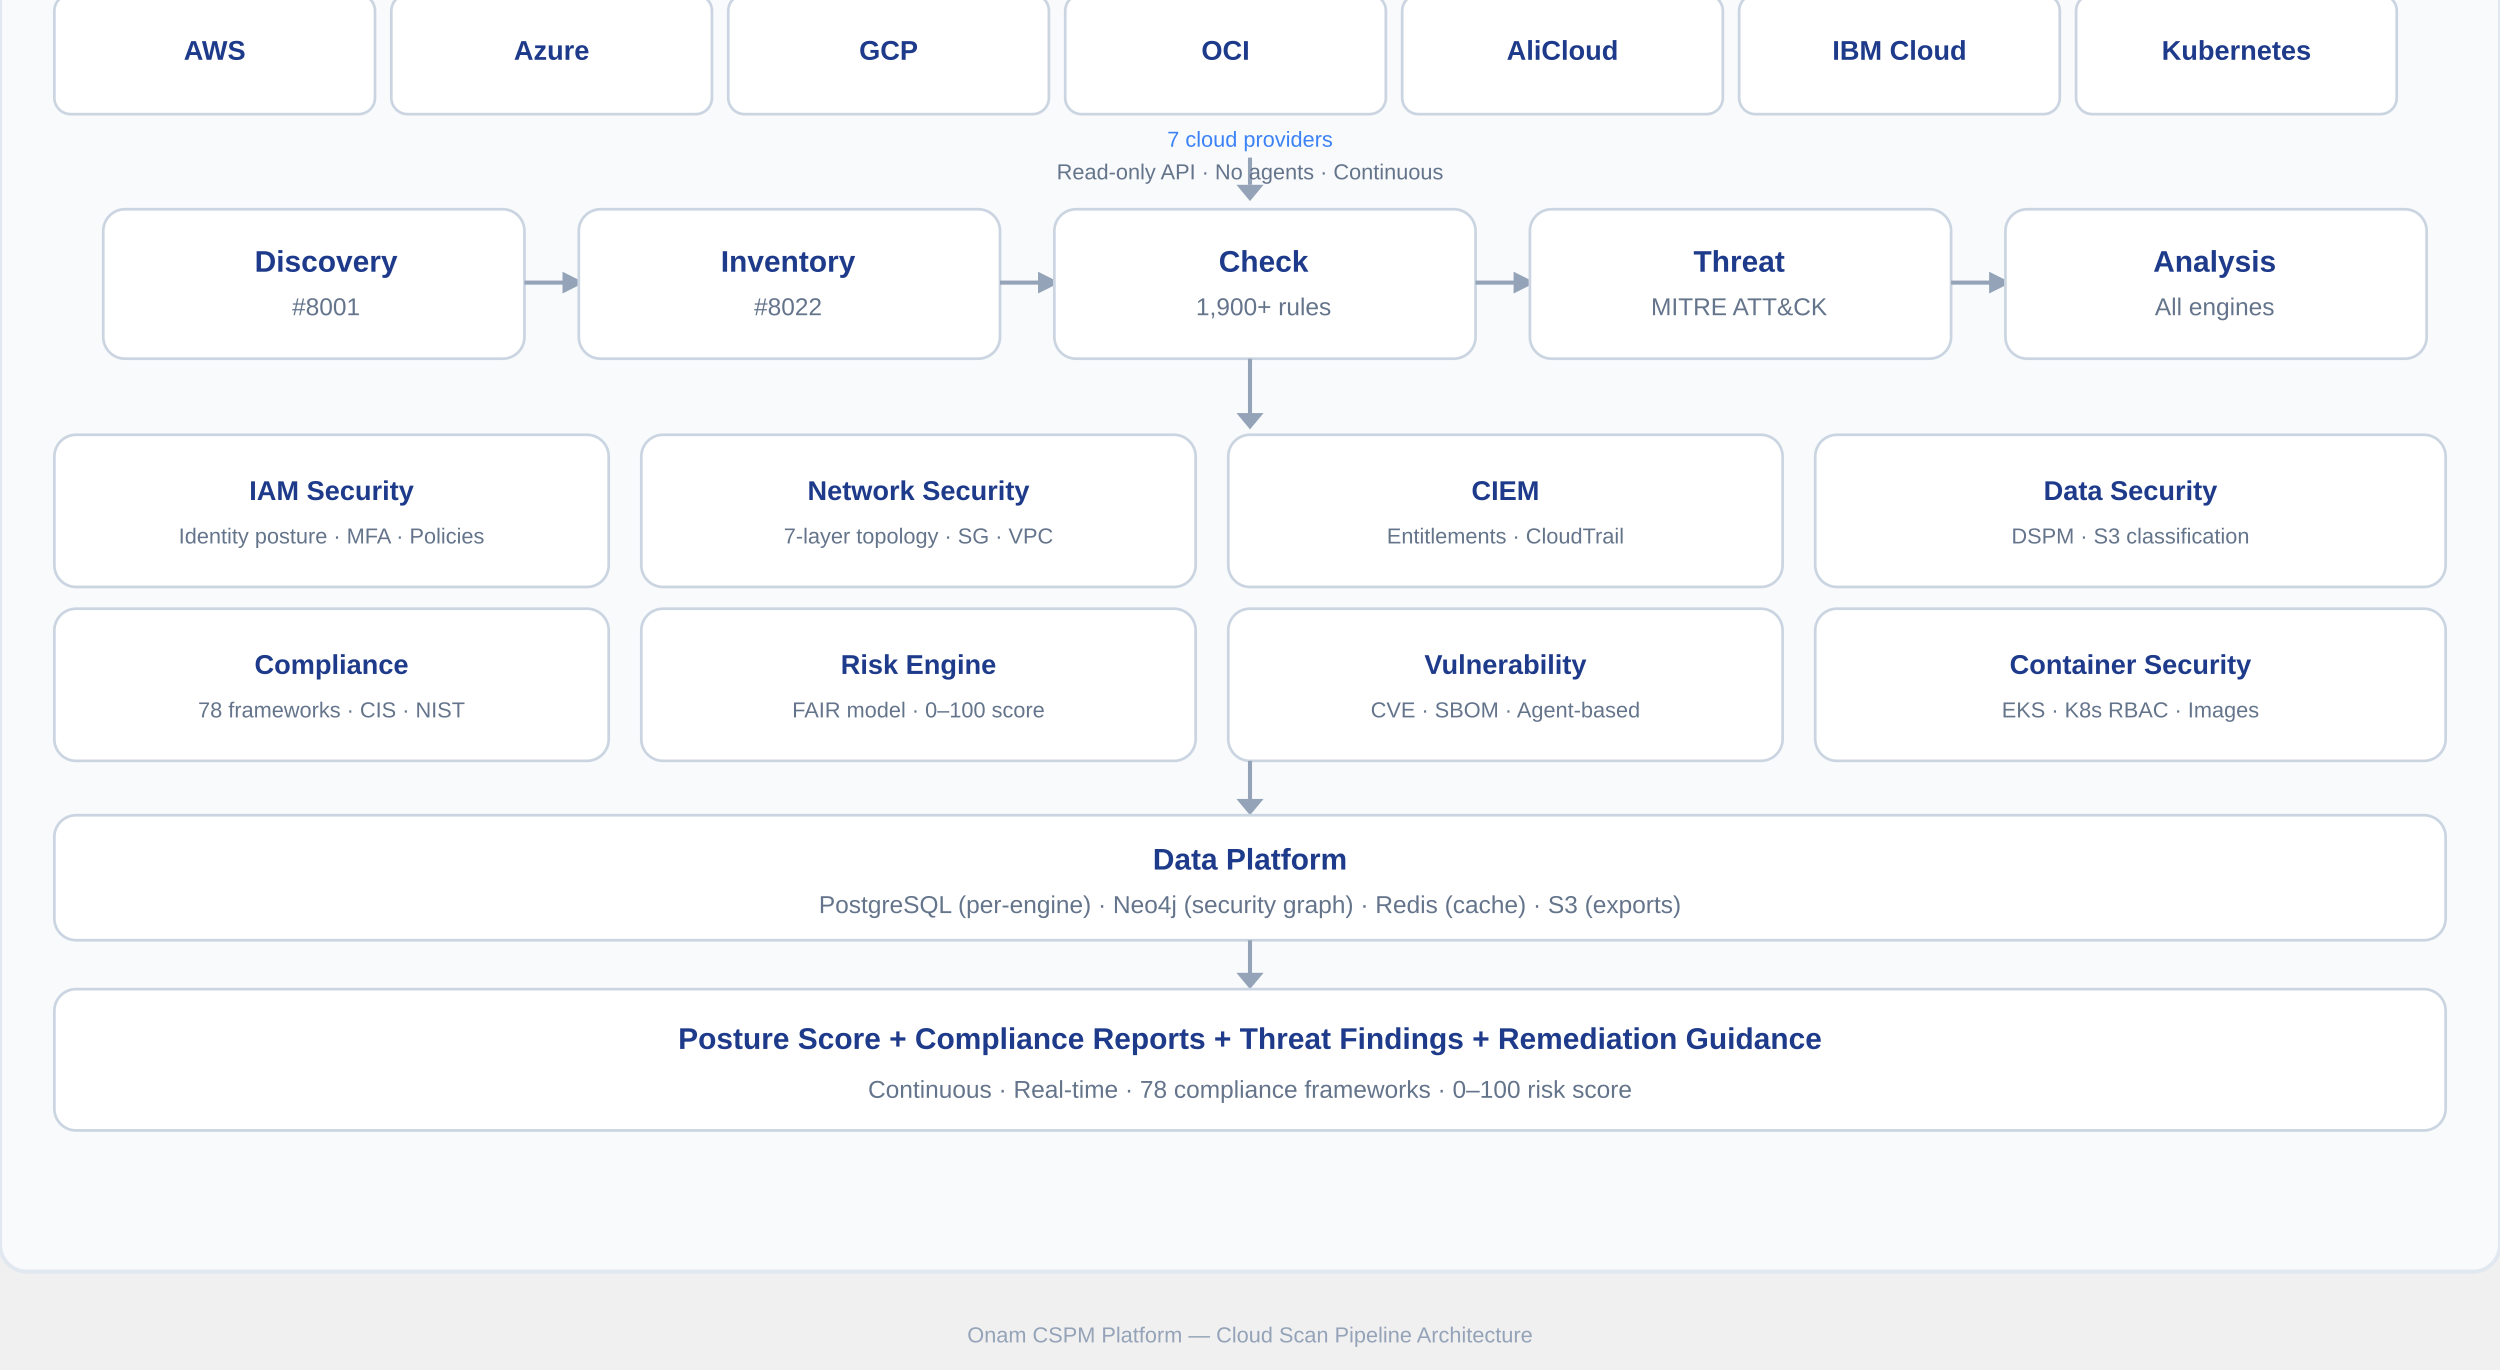
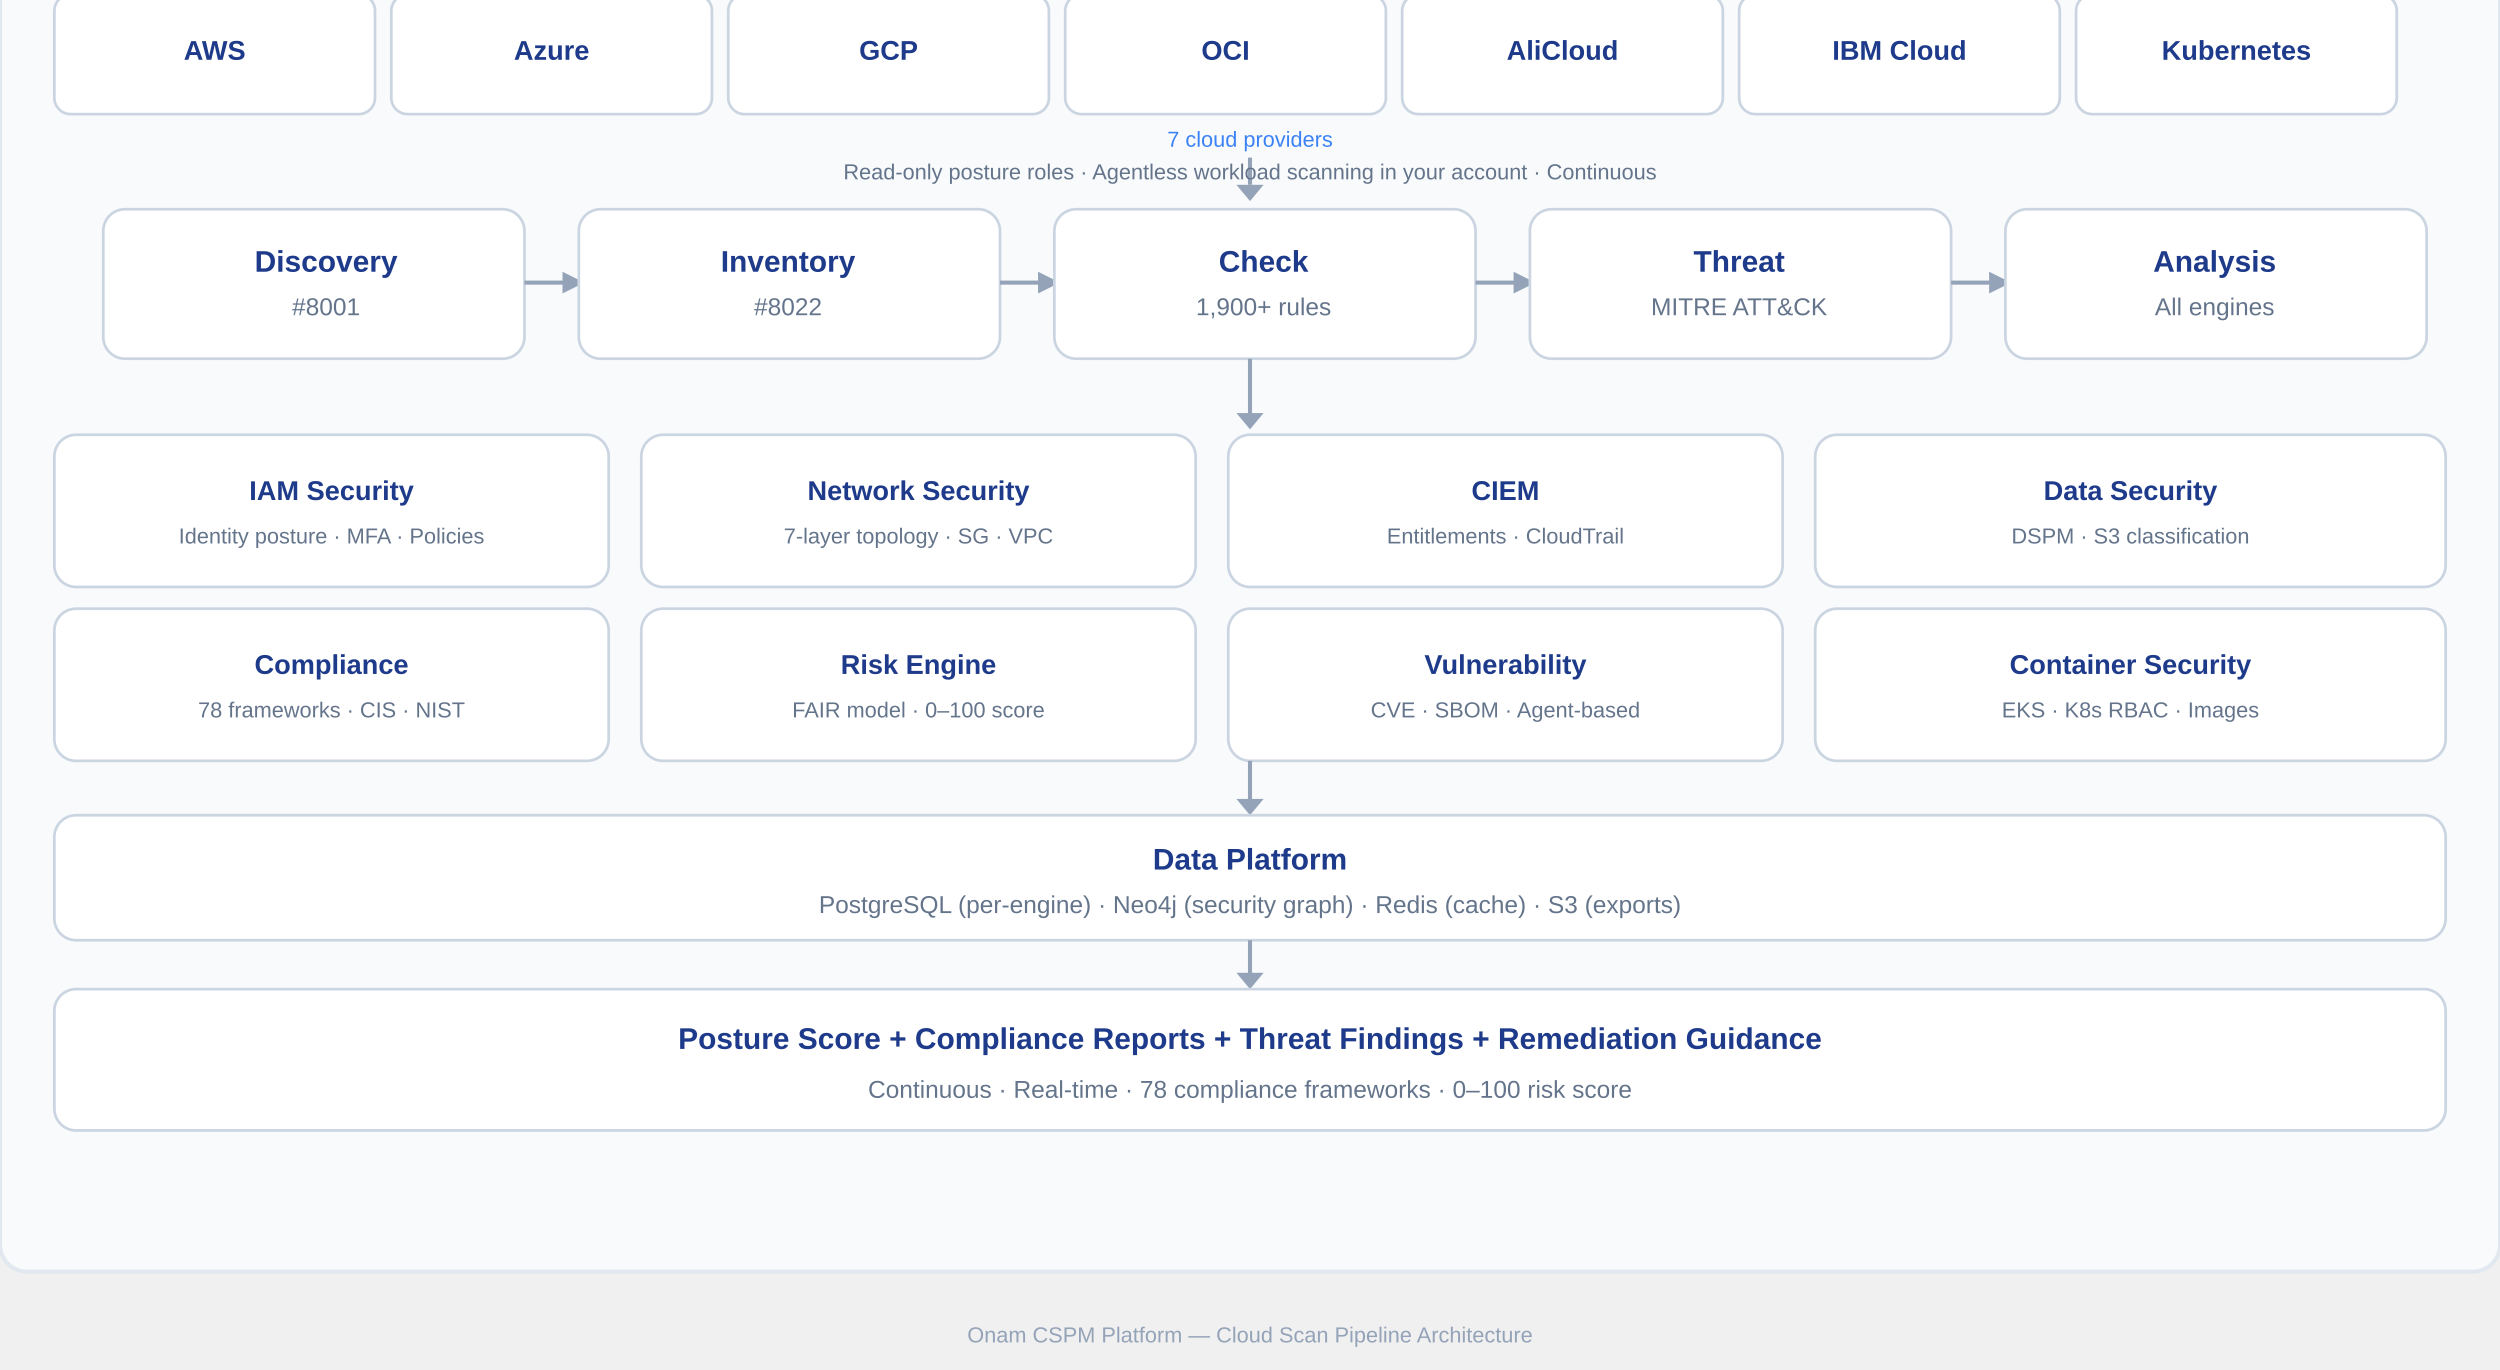
<svg xmlns="http://www.w3.org/2000/svg" width="920" height="504" viewBox="0 36 920 504" font-family="Arial, sans-serif">
  <rect width="920" height="504" fill="#F8FAFC" stroke="#E2E8F0" stroke-width="1.5" rx="10" />
  <text x="460" y="20" text-anchor="middle" fill="#4F46E5" font-size="9" font-weight="700" letter-spacing="1.2">PLATFORM ARCHITECTURE — CLOUD SCAN PIPELINE</text>
  <line x1="20" y1="28" x2="900" y2="28" stroke="#94A3B8" stroke-width="1" />
  <rect x="20" y="34" width="118" height="44" fill="#FFFFFF" stroke="#CBD5E1" stroke-width="1" rx="6" />
  <text x="79" y="58" text-anchor="middle" fill="#1E3A8A" font-size="10" font-weight="700">AWS</text>
  <rect x="144" y="34" width="118" height="44" fill="#FFFFFF" stroke="#CBD5E1" stroke-width="1" rx="6" />
  <text x="203" y="58" text-anchor="middle" fill="#1E3A8A" font-size="10" font-weight="700">Azure</text>
  <rect x="268" y="34" width="118" height="44" fill="#FFFFFF" stroke="#CBD5E1" stroke-width="1" rx="6" />
  <text x="327" y="58" text-anchor="middle" fill="#1E3A8A" font-size="10" font-weight="700">GCP</text>
  <rect x="392" y="34" width="118" height="44" fill="#FFFFFF" stroke="#CBD5E1" stroke-width="1" rx="6" />
  <text x="451" y="58" text-anchor="middle" fill="#1E3A8A" font-size="10" font-weight="700">OCI</text>
  <rect x="516" y="34" width="118" height="44" fill="#FFFFFF" stroke="#CBD5E1" stroke-width="1" rx="6" />
  <text x="575" y="58" text-anchor="middle" fill="#1E3A8A" font-size="10" font-weight="700">AliCloud</text>
  <rect x="640" y="34" width="118" height="44" fill="#FFFFFF" stroke="#CBD5E1" stroke-width="1" rx="6" />
  <text x="699" y="58" text-anchor="middle" fill="#1E3A8A" font-size="10" font-weight="700">IBM Cloud</text>
  <rect x="764" y="34" width="118" height="44" fill="#FFFFFF" stroke="#CBD5E1" stroke-width="1" rx="6" />
  <text x="823" y="58" text-anchor="middle" fill="#1E3A8A" font-size="10" font-weight="700">Kubernetes</text>
  <text x="460" y="90" text-anchor="middle" fill="#3B82F6" font-size="8">7 cloud providers</text>
  <line x1="460" y1="94" x2="460" y2="104" stroke="#94A3B8" stroke-width="1.5" />
  <polygon points="455,104 465,104 460,110" fill="#94A3B8" />
-   <text x="460" y="102" text-anchor="middle" fill="#64748B" font-size="8">Read-only API · No agents · Continuous</text>
+   <text x="460" y="102" text-anchor="middle" fill="#64748B" font-size="8">Read-only posture roles · Agentless workload scanning in your account · Continuous</text>
  <rect x="38" y="113" width="155" height="55" fill="#FFFFFF" stroke="#CBD5E1" stroke-width="1" rx="8" />
  <text x="120" y="136" text-anchor="middle" fill="#1E3A8A" font-size="11" font-weight="700">Discovery</text>
  <text x="120" y="152" text-anchor="middle" fill="#64748B" font-size="9">#8001</text>
  <line x1="193" y1="140" x2="209" y2="140" stroke="#94A3B8" stroke-width="1.5" />
  <polygon points="207,136 215,140 207,144" fill="#94A3B8" />
  <rect x="213" y="113" width="155" height="55" fill="#FFFFFF" stroke="#CBD5E1" stroke-width="1" rx="8" />
  <text x="290" y="136" text-anchor="middle" fill="#1E3A8A" font-size="11" font-weight="700">Inventory</text>
  <text x="290" y="152" text-anchor="middle" fill="#64748B" font-size="9">#8022</text>
  <line x1="368" y1="140" x2="384" y2="140" stroke="#94A3B8" stroke-width="1.5" />
  <polygon points="382,136 390,140 382,144" fill="#94A3B8" />
  <rect x="388" y="113" width="155" height="55" fill="#FFFFFF" rx="8" stroke="#CBD5E1" stroke-width="1" />
  <text x="465" y="136" text-anchor="middle" fill="#1E3A8A" font-size="11" font-weight="700">Check</text>
  <text x="465" y="152" text-anchor="middle" fill="#64748B" font-size="9">1,900+ rules</text>
  <line x1="543" y1="140" x2="559" y2="140" stroke="#94A3B8" stroke-width="1.5" />
  <polygon points="557,136 565,140 557,144" fill="#94A3B8" />
  <rect x="563" y="113" width="155" height="55" fill="#FFFFFF" rx="8" stroke="#CBD5E1" stroke-width="1" />
  <text x="640" y="136" text-anchor="middle" fill="#1E3A8A" font-size="11" font-weight="700">Threat</text>
  <text x="640" y="152" text-anchor="middle" fill="#64748B" font-size="9">MITRE ATT&amp;CK</text>
  <line x1="718" y1="140" x2="734" y2="140" stroke="#94A3B8" stroke-width="1.5" />
  <polygon points="732,136 740,140 732,144" fill="#94A3B8" />
  <rect x="738" y="113" width="155" height="55" fill="#FFFFFF" rx="8" stroke="#CBD5E1" stroke-width="1" />
  <text x="815" y="136" text-anchor="middle" fill="#1E3A8A" font-size="11" font-weight="700">Analysis</text>
  <text x="815" y="152" text-anchor="middle" fill="#64748B" font-size="9">All engines</text>
  <line x1="460" y1="168" x2="460" y2="190" stroke="#94A3B8" stroke-width="1.5" />
  <polygon points="455,188 465,188 460,194" fill="#94A3B8" />
  <rect x="20" y="196" width="204" height="56" fill="#FFFFFF" stroke="#CBD5E1" stroke-width="1" rx="8" />
  <text x="122" y="220" text-anchor="middle" fill="#1E3A8A" font-size="10" font-weight="700">IAM Security</text>
  <text x="122" y="236" text-anchor="middle" fill="#64748B" font-size="8">Identity posture · MFA · Policies</text>
  <rect x="236" y="196" width="204" height="56" fill="#FFFFFF" stroke="#CBD5E1" stroke-width="1" rx="8" />
  <text x="338" y="220" text-anchor="middle" fill="#1E3A8A" font-size="10" font-weight="700">Network Security</text>
  <text x="338" y="236" text-anchor="middle" fill="#64748B" font-size="8">7-layer topology · SG · VPC</text>
  <rect x="452" y="196" width="204" height="56" fill="#FFFFFF" stroke="#CBD5E1" stroke-width="1" rx="8" />
  <text x="554" y="220" text-anchor="middle" fill="#1E3A8A" font-size="10" font-weight="700">CIEM</text>
  <text x="554" y="236" text-anchor="middle" fill="#64748B" font-size="8">Entitlements · CloudTrail</text>
  <rect x="668" y="196" width="232" height="56" fill="#FFFFFF" stroke="#CBD5E1" stroke-width="1" rx="8" />
  <text x="784" y="220" text-anchor="middle" fill="#1E3A8A" font-size="10" font-weight="700">Data Security</text>
  <text x="784" y="236" text-anchor="middle" fill="#64748B" font-size="8">DSPM · S3 classification</text>
  <rect x="20" y="260" width="204" height="56" fill="#FFFFFF" stroke="#CBD5E1" stroke-width="1" rx="8" />
  <text x="122" y="284" text-anchor="middle" fill="#1E3A8A" font-size="10" font-weight="700">Compliance</text>
  <text x="122" y="300" text-anchor="middle" fill="#64748B" font-size="8">78 frameworks · CIS · NIST</text>
  <rect x="236" y="260" width="204" height="56" fill="#FFFFFF" stroke="#CBD5E1" stroke-width="1" rx="8" />
  <text x="338" y="284" text-anchor="middle" fill="#1E3A8A" font-size="10" font-weight="700">Risk Engine</text>
  <text x="338" y="300" text-anchor="middle" fill="#64748B" font-size="8">FAIR model · 0–100 score</text>
  <rect x="452" y="260" width="204" height="56" fill="#FFFFFF" stroke="#CBD5E1" stroke-width="1" rx="8" />
  <text x="554" y="284" text-anchor="middle" fill="#1E3A8A" font-size="10" font-weight="700">Vulnerability</text>
  <text x="554" y="300" text-anchor="middle" fill="#64748B" font-size="8">CVE · SBOM · Agent-based</text>
  <rect x="668" y="260" width="232" height="56" fill="#FFFFFF" stroke="#CBD5E1" stroke-width="1" rx="8" />
  <text x="784" y="284" text-anchor="middle" fill="#1E3A8A" font-size="10" font-weight="700">Container Security</text>
  <text x="784" y="300" text-anchor="middle" fill="#64748B" font-size="8">EKS · K8s RBAC · Images</text>
  <line x1="460" y1="316" x2="460" y2="332" stroke="#94A3B8" stroke-width="1.5" />
  <polygon points="455,330 465,330 460,336" fill="#94A3B8" />
  <rect x="20" y="336" width="880" height="46" fill="#FFFFFF" stroke="#CBD5E1" stroke-width="1" rx="8" />
  <text x="460" y="356" text-anchor="middle" fill="#1E3A8A" font-size="11" font-weight="700">Data Platform</text>
  <text x="460" y="372" text-anchor="middle" fill="#64748B" font-size="9">PostgreSQL (per-engine) · Neo4j (security graph) · Redis (cache) · S3 (exports)</text>
  <line x1="460" y1="382" x2="460" y2="396" stroke="#94A3B8" stroke-width="1.5" />
  <polygon points="455,394 465,394 460,400" fill="#94A3B8" />
  <rect x="20" y="400" width="880" height="52" fill="#FFFFFF" rx="8" stroke="#CBD5E1" stroke-width="1" />
  <text x="460" y="422" text-anchor="middle" fill="#1E3A8A" font-size="11" font-weight="700">Posture Score + Compliance Reports + Threat Findings + Remediation Guidance</text>
  <text x="460" y="440" text-anchor="middle" fill="#64748B" font-size="9">Continuous · Real-time · 78 compliance frameworks · 0–100 risk score</text>
  <text x="460" y="530" text-anchor="middle" fill="#94A3B8" font-size="8">Onam CSPM Platform — Cloud Scan Pipeline Architecture</text>
</svg>
